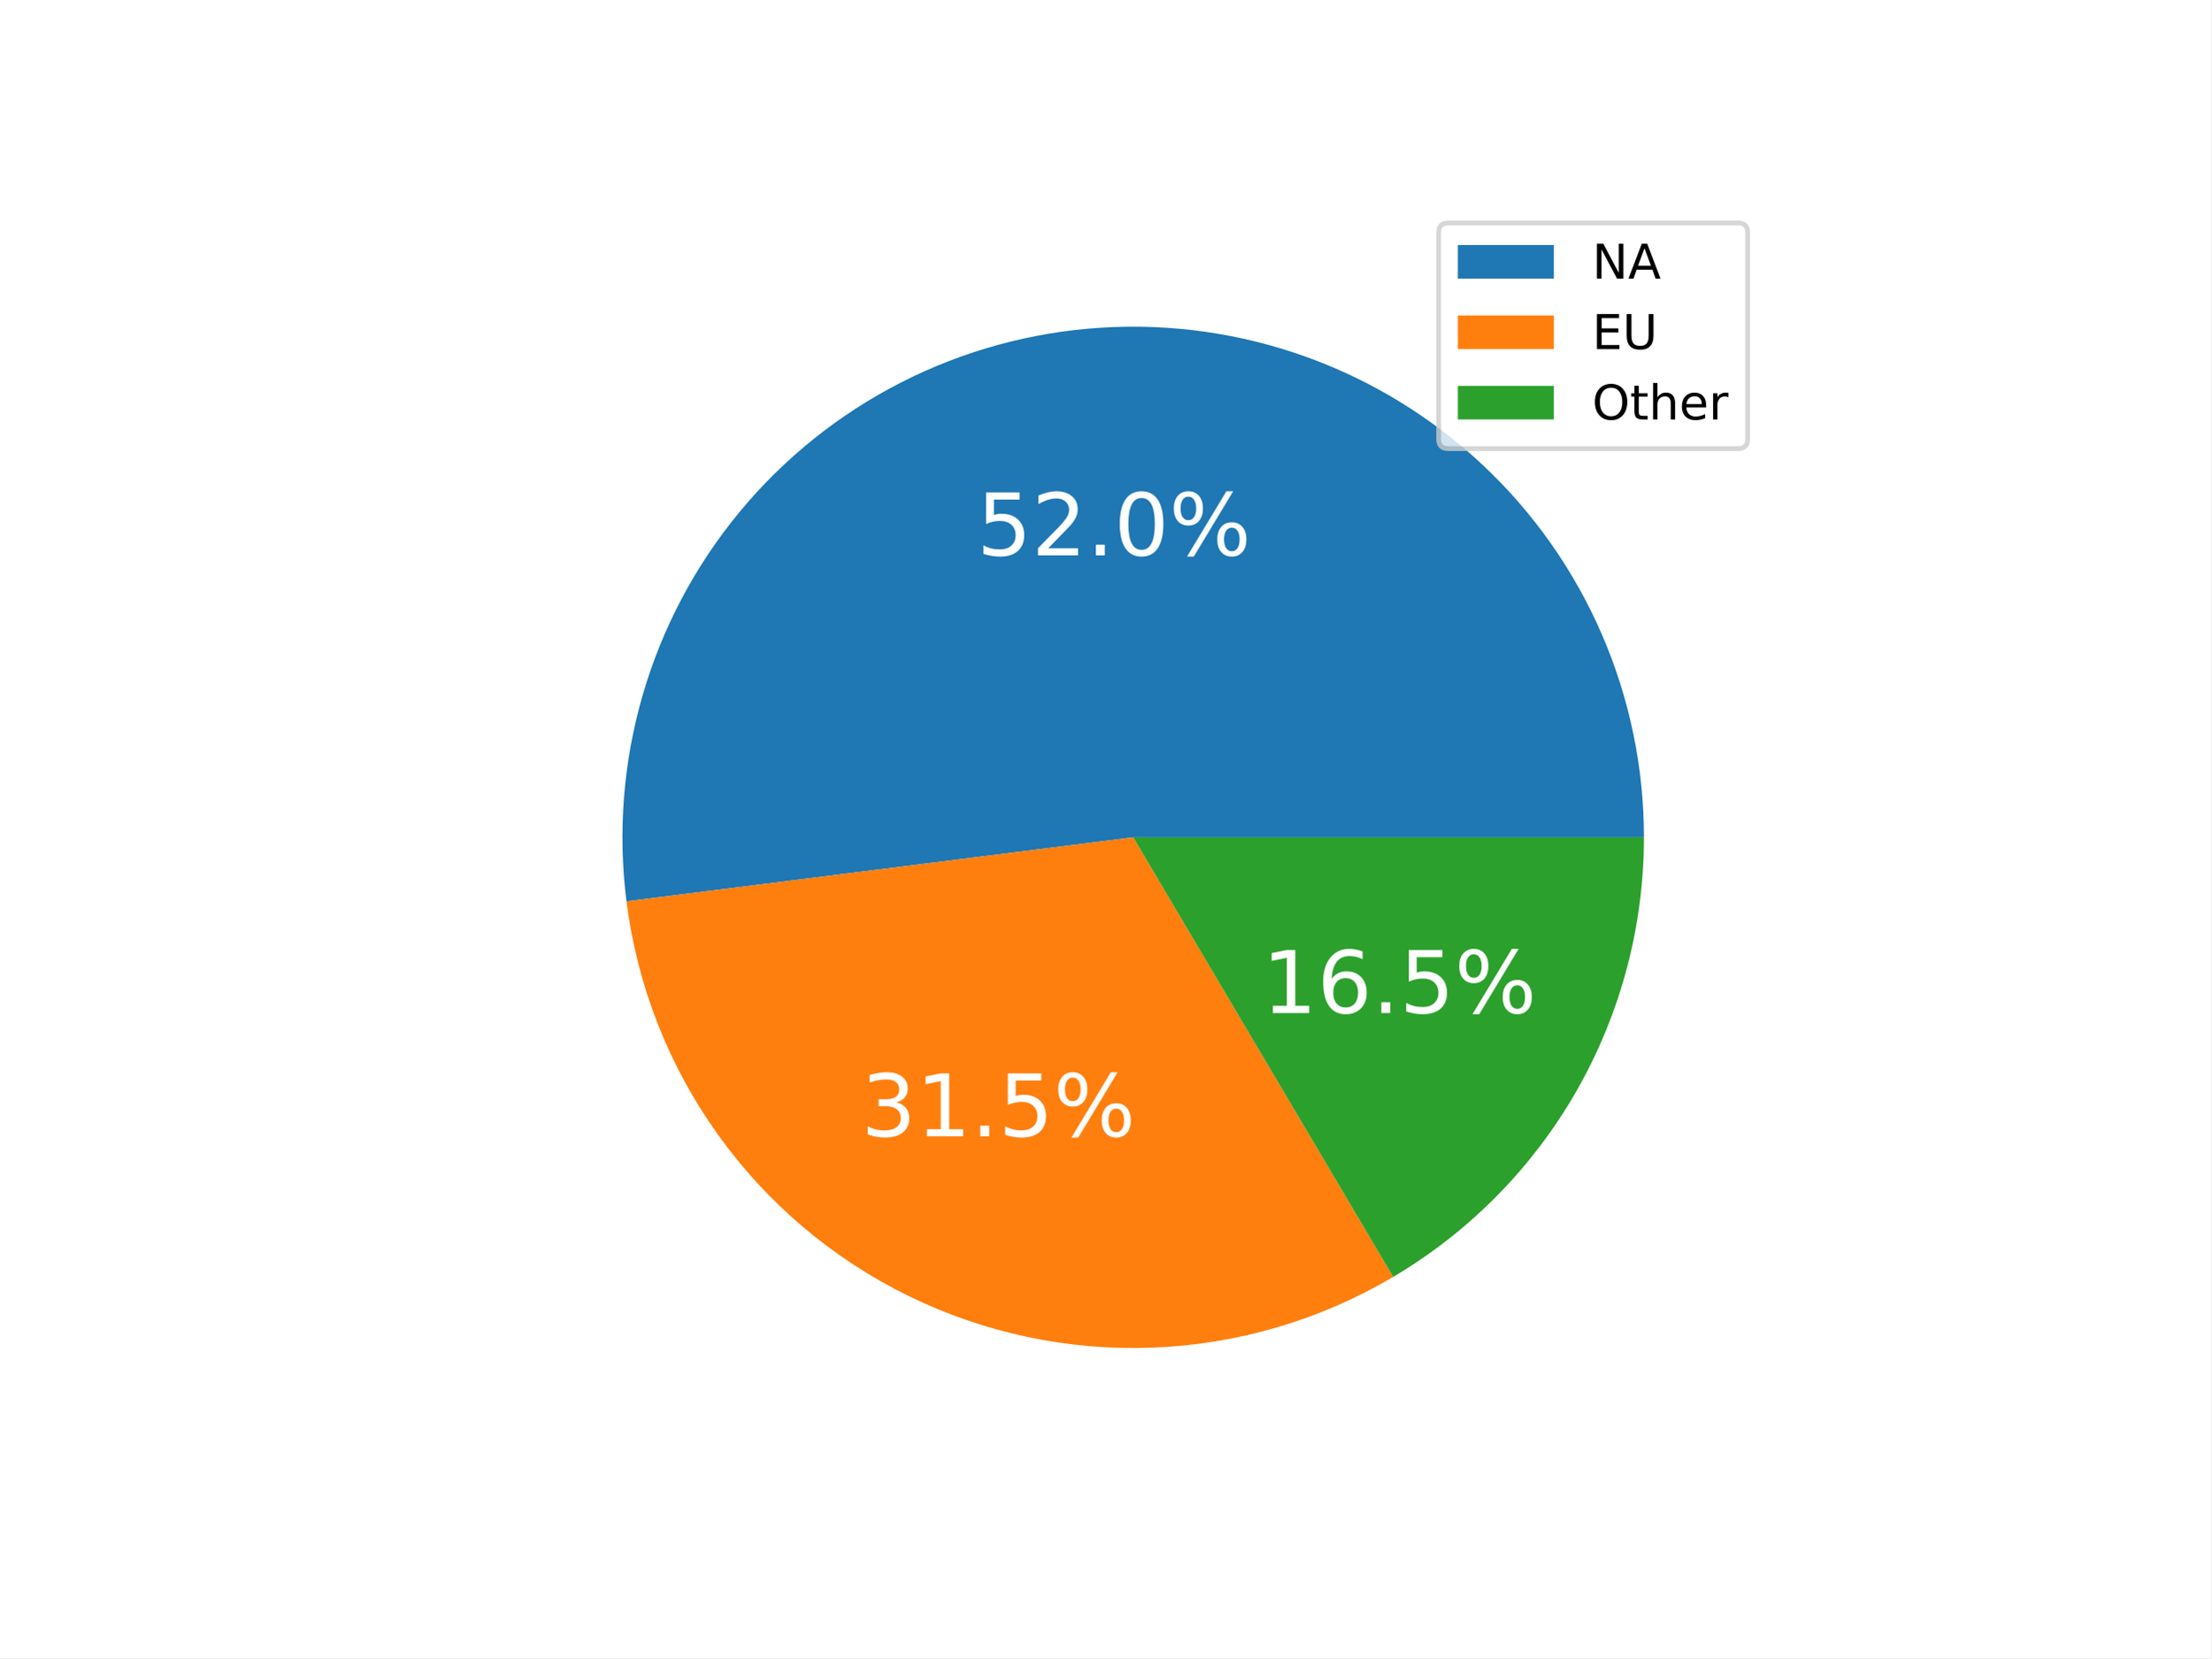
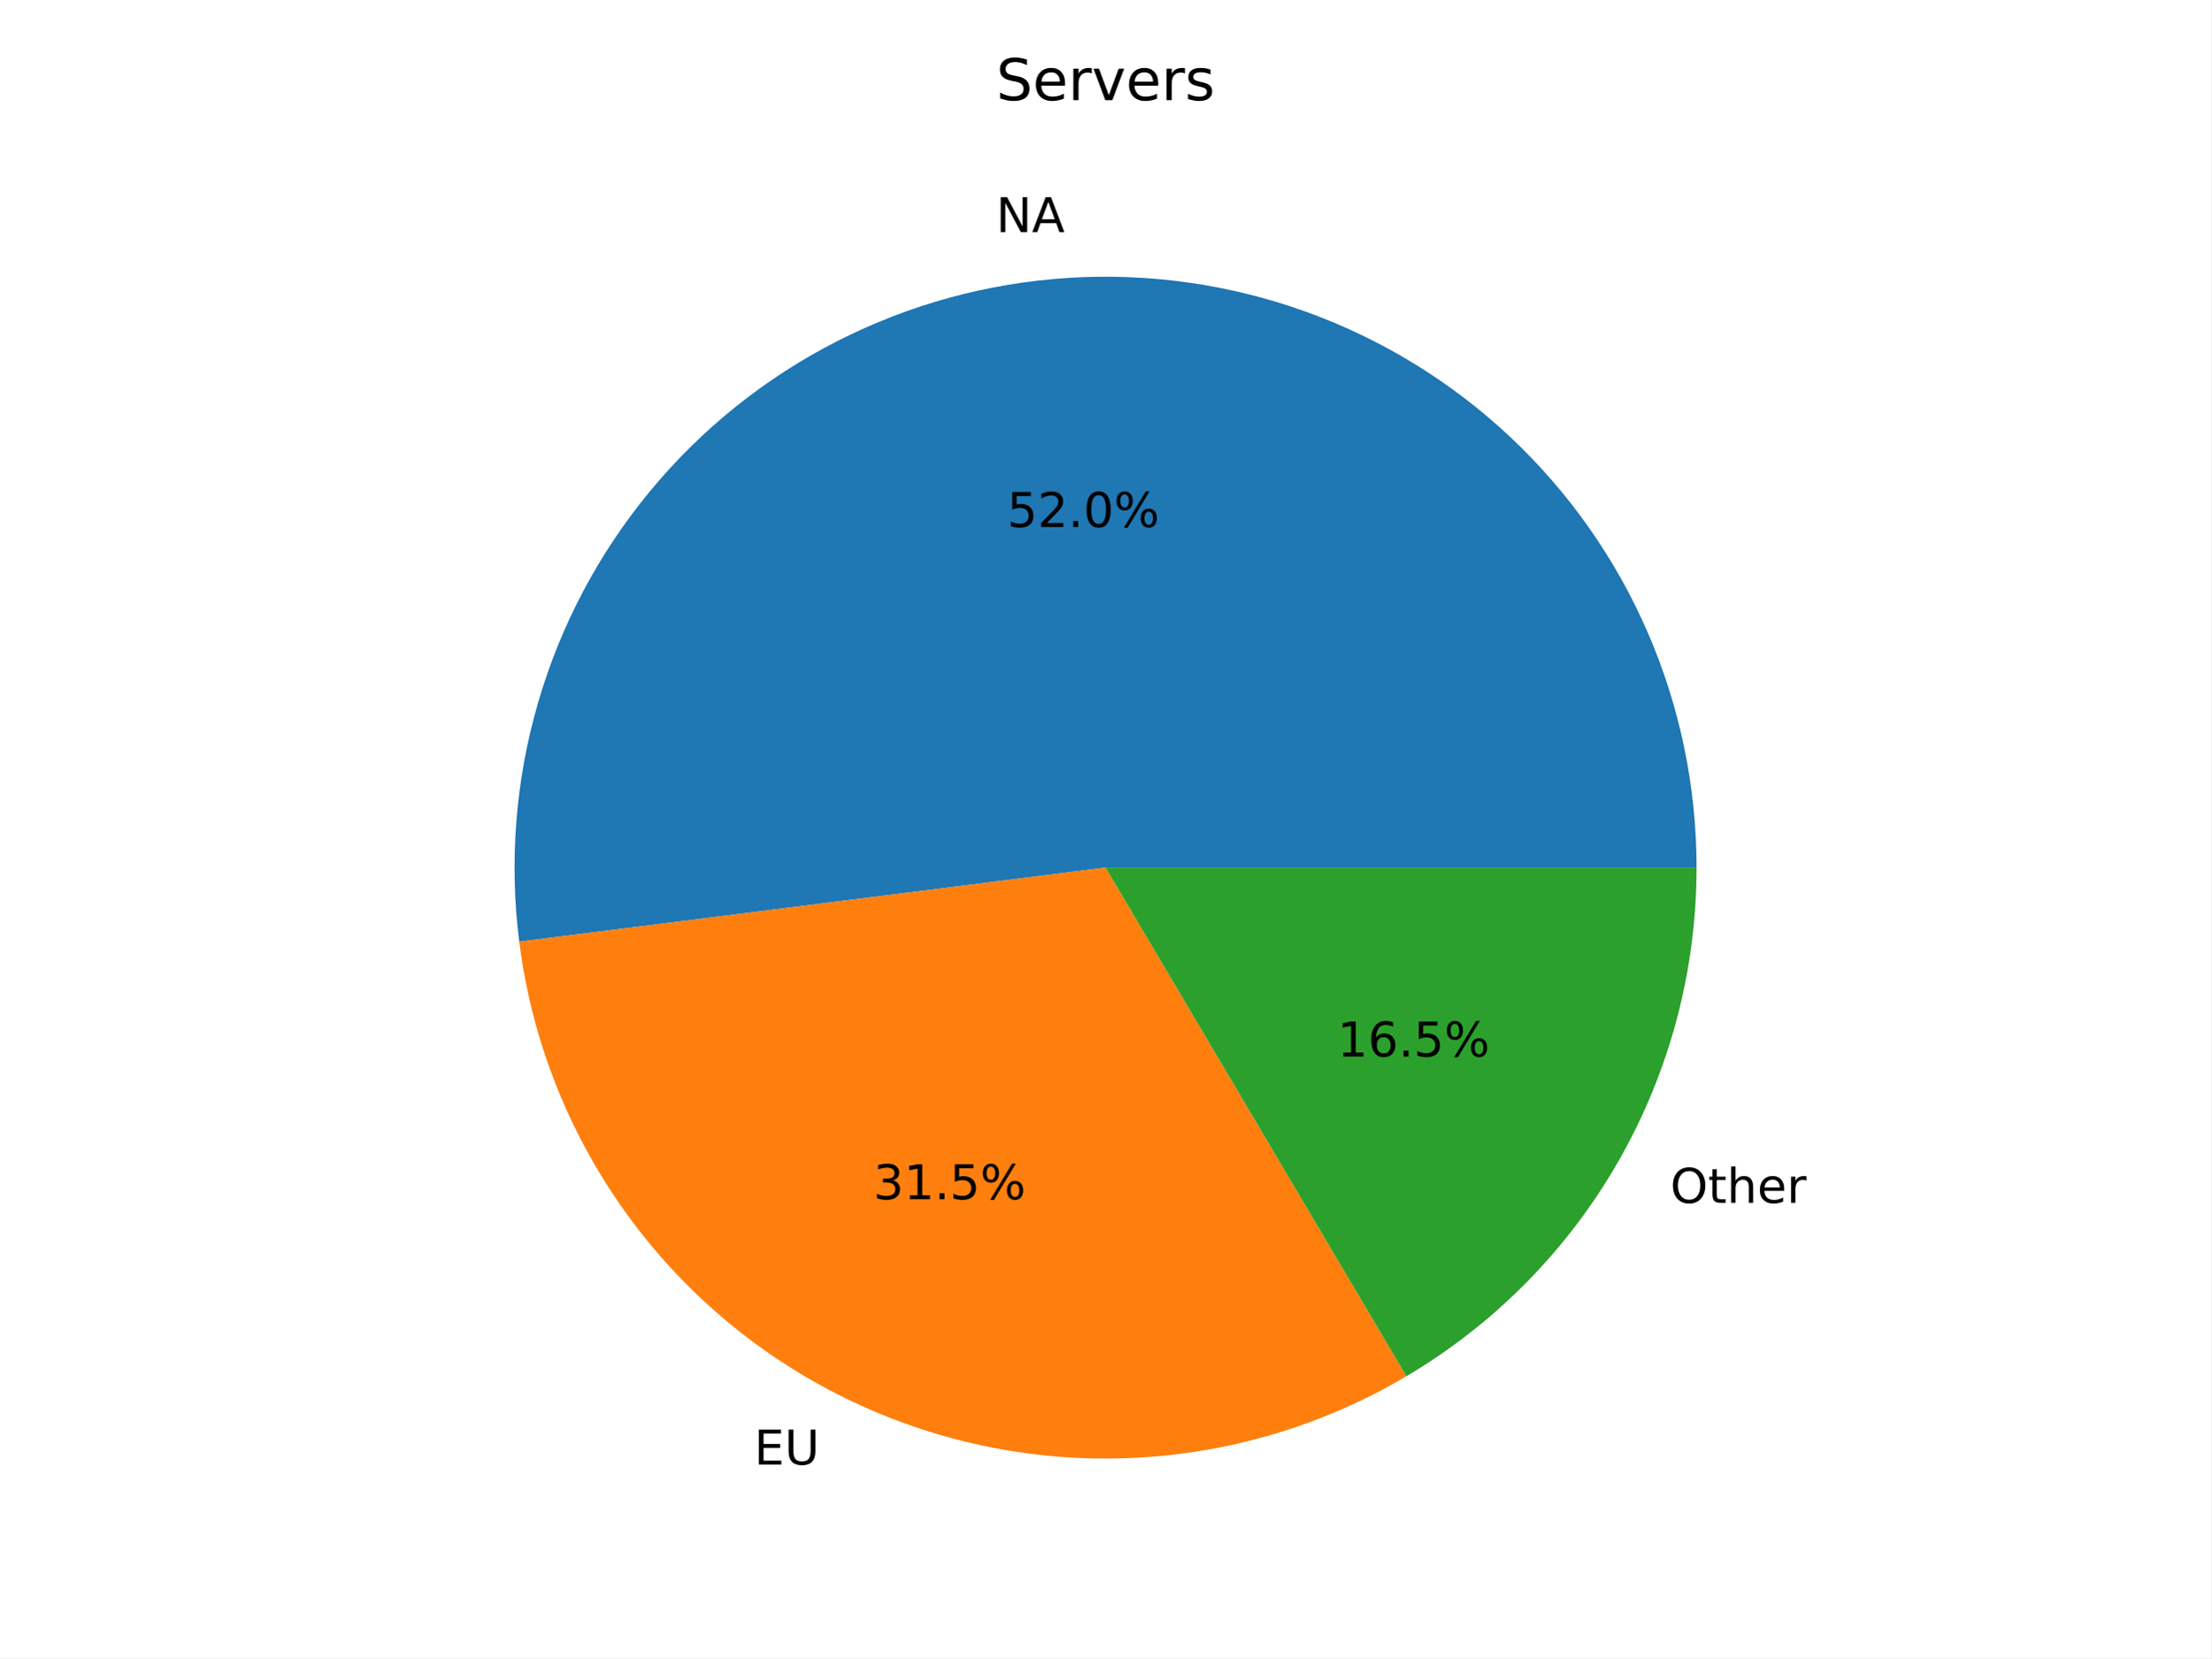
<svg xmlns="http://www.w3.org/2000/svg" xmlns:xlink="http://www.w3.org/1999/xlink" width="460.8pt" height="345.6pt" viewBox="0 0 460.8 345.6" version="1.1">
  <defs>
    <style type="text/css">*{stroke-linejoin: round; stroke-linecap: butt}</style>
  </defs>
  <g id="figure_1">
    <g id="patch_1">
      <path d="M 0 345.6  L 460.8 345.6  L 460.8 0  L 0 0  z " style="fill: #ffffff" />
    </g>
    <g id="axes_1">
      <g id="patch_2">
-         <path d="M 342.605 174.528  C 342.605 159.987 339.625 145.599 333.85 132.254  C 328.075 118.909 319.626 106.887 309.026 96.933  C 298.426 86.979 285.898 79.302 272.217 74.376  C 258.535 69.451 243.989 67.38 229.476 68.293  C 214.964 69.206 200.791 73.083 187.835 79.685  C 174.879 86.287 163.412 95.473 154.143 106.678  C 144.874 117.882 137.999 130.867 133.942 144.831  C 129.885 158.795 128.732 173.443 130.555 187.869  L 236.16 174.528  L 342.605 174.528  z " style="fill: #1f77b4" />
+         <path d="M 353.568 180.84  C 353.568 164.014 350.12 147.366 343.438 131.924  C 336.756 116.482 326.98 102.572 314.714 91.054  C 302.449 79.536 287.953 70.653 272.122 64.954  C 256.291 59.254 239.459 56.859 222.666 57.915  C 205.874 58.972 189.475 63.458 174.483 71.097  C 159.491 78.735 146.222 89.365 135.497 102.33  C 124.772 115.294 116.817 130.32 112.123 146.477  C 107.428 162.635 106.094 179.584 108.203 196.277  L 230.4 180.84  L 353.568 180.84  z " style="fill: #1f77b4" />
      </g>
      <g id="patch_3">
-         <path d="M 130.555 187.869  C 132.766 205.375 139.296 222.06 149.556 236.416  C 159.815 250.773 173.485 262.355 189.331 270.118  C 205.177 277.881 222.707 281.583 240.339 280.891  C 257.971 280.198 275.157 275.132 290.345 266.15  L 236.16 174.528  L 130.555 187.869  z " style="fill: #ff7f0e" />
+         <path d="M 108.203 196.277  C 110.762 216.534 118.318 235.84 130.189 252.451  C 142.061 269.063 157.878 282.466 176.214 291.448  C 194.549 300.431 214.834 304.715 235.236 303.913  C 255.637 303.111 275.523 297.249 293.098 286.856  L 230.4 180.84  L 108.203 196.277  z " style="fill: #ff7f0e" />
      </g>
      <g id="patch_4">
-         <path d="M 290.345 266.15  C 306.264 256.735 319.458 243.332 328.621 227.267  C 337.785 211.202 342.605 193.023 342.605 174.528  L 236.16 174.528  L 290.345 266.15  z " style="fill: #2ca02c" />
+         <path d="M 293.098 286.856  C 311.518 275.962 326.785 260.454 337.388 241.865  C 347.991 223.276 353.568 202.24 353.568 180.84  L 230.4 180.84  L 293.098 286.856  z " style="fill: #2ca02c" />
      </g>
      <g id="matplotlib.axis_1" />
      <g id="matplotlib.axis_2" />
      <g id="text_1">
-         <g style="fill: #ffffff" transform="translate(203.0285 62.63664) scale(0.18 -0.18)">
+         <g transform="translate(207.571 48.38192) scale(0.1 -0.1)">
          <defs>
            <path id="DejaVuSans-4e" d="M 628 4666  L 1478 4666  L 3547 763  L 3547 4666  L 4159 4666  L 4159 0  L 3309 0  L 1241 3903  L 1241 0  L 628 0  L 628 4666  z " transform="scale(0.015625)" />
            <path id="DejaVuSans-41" d="M 2188 4044  L 1331 1722  L 3047 1722  L 2188 4044  z M 1831 4666  L 2547 4666  L 4325 0  L 3669 0  L 3244 1197  L 1141 1197  L 716 0  L 50 0  L 1831 4666  z " transform="scale(0.015625)" />
          </defs>
          <use xlink:href="#DejaVuSans-4e" />
          <use xlink:href="#DejaVuSans-41" x="74.805" />
        </g>
      </g>
      <g id="text_2">
-         <g style="fill: #ffffff" transform="translate(203.5593 115.754) scale(0.18 -0.18)">
+         <g transform="translate(209.8761 109.8444) scale(0.1 -0.1)">
          <defs>
            <path id="DejaVuSans-35" d="M 691 4666  L 3169 4666  L 3169 4134  L 1269 4134  L 1269 2991  Q 1406 3038 1543 3061  Q 1681 3084 1819 3084  Q 2600 3084 3056 2656  Q 3513 2228 3513 1497  Q 3513 744 3044 326  Q 2575 -91 1722 -91  Q 1428 -91 1123 -41  Q 819 9 494 109  L 494 744  Q 775 591 1075 516  Q 1375 441 1709 441  Q 2250 441 2565 725  Q 2881 1009 2881 1497  Q 2881 1984 2565 2268  Q 2250 2553 1709 2553  Q 1456 2553 1204 2497  Q 953 2441 691 2322  L 691 4666  z " transform="scale(0.015625)" />
            <path id="DejaVuSans-32" d="M 1228 531  L 3431 531  L 3431 0  L 469 0  L 469 531  Q 828 903 1448 1529  Q 2069 2156 2228 2338  Q 2531 2678 2651 2914  Q 2772 3150 2772 3378  Q 2772 3750 2511 3984  Q 2250 4219 1831 4219  Q 1534 4219 1204 4116  Q 875 4013 500 3803  L 500 4441  Q 881 4594 1212 4672  Q 1544 4750 1819 4750  Q 2544 4750 2975 4387  Q 3406 4025 3406 3419  Q 3406 3131 3298 2873  Q 3191 2616 2906 2266  Q 2828 2175 2409 1742  Q 1991 1309 1228 531  z " transform="scale(0.015625)" />
            <path id="DejaVuSans-2e" d="M 684 794  L 1344 794  L 1344 0  L 684 0  L 684 794  z " transform="scale(0.015625)" />
            <path id="DejaVuSans-30" d="M 2034 4250  Q 1547 4250 1301 3770  Q 1056 3291 1056 2328  Q 1056 1369 1301 889  Q 1547 409 2034 409  Q 2525 409 2770 889  Q 3016 1369 3016 2328  Q 3016 3291 2770 3770  Q 2525 4250 2034 4250  z M 2034 4750  Q 2819 4750 3233 4129  Q 3647 3509 3647 2328  Q 3647 1150 3233 529  Q 2819 -91 2034 -91  Q 1250 -91 836 529  Q 422 1150 422 2328  Q 422 3509 836 4129  Q 1250 4750 2034 4750  z " transform="scale(0.015625)" />
            <path id="DejaVuSans-25" d="M 4653 2053  Q 4381 2053 4226 1822  Q 4072 1591 4072 1178  Q 4072 772 4226 539  Q 4381 306 4653 306  Q 4919 306 5073 539  Q 5228 772 5228 1178  Q 5228 1588 5073 1820  Q 4919 2053 4653 2053  z M 4653 2450  Q 5147 2450 5437 2106  Q 5728 1763 5728 1178  Q 5728 594 5436 251  Q 5144 -91 4653 -91  Q 4153 -91 3862 251  Q 3572 594 3572 1178  Q 3572 1766 3864 2108  Q 4156 2450 4653 2450  z M 1428 4353  Q 1159 4353 1004 4120  Q 850 3888 850 3481  Q 850 3069 1003 2837  Q 1156 2606 1428 2606  Q 1700 2606 1854 2837  Q 2009 3069 2009 3481  Q 2009 3884 1853 4118  Q 1697 4353 1428 4353  z M 4250 4750  L 4750 4750  L 1831 -91  L 1331 -91  L 4250 4750  z M 1428 4750  Q 1922 4750 2215 4408  Q 2509 4066 2509 3481  Q 2509 2891 2217 2550  Q 1925 2209 1428 2209  Q 931 2209 642 2551  Q 353 2894 353 3481  Q 353 4063 643 4406  Q 934 4750 1428 4750  z " transform="scale(0.015625)" />
          </defs>
          <use xlink:href="#DejaVuSans-35" />
          <use xlink:href="#DejaVuSans-32" x="63.623" />
          <use xlink:href="#DejaVuSans-2e" x="127.246" />
          <use xlink:href="#DejaVuSans-30" x="159.033" />
          <use xlink:href="#DejaVuSans-25" x="222.656" />
        </g>
      </g>
      <g id="text_3">
-         <g style="fill: #ffffff" transform="translate(160.1003 284.6443) scale(0.18 -0.18)">
+         <g transform="translate(157.1574 305.2685) scale(0.1 -0.1)">
          <defs>
            <path id="DejaVuSans-45" d="M 628 4666  L 3578 4666  L 3578 4134  L 1259 4134  L 1259 2753  L 3481 2753  L 3481 2222  L 1259 2222  L 1259 531  L 3634 531  L 3634 0  L 628 0  L 628 4666  z " transform="scale(0.015625)" />
            <path id="DejaVuSans-55" d="M 556 4666  L 1191 4666  L 1191 1831  Q 1191 1081 1462 751  Q 1734 422 2344 422  Q 2950 422 3222 751  Q 3494 1081 3494 1831  L 3494 4666  L 4128 4666  L 4128 1753  Q 4128 841 3676 375  Q 3225 -91 2344 -91  Q 1459 -91 1007 375  Q 556 841 556 1753  L 556 4666  z " transform="scale(0.015625)" />
          </defs>
          <use xlink:href="#DejaVuSans-45" />
          <use xlink:href="#DejaVuSans-55" x="63.184" />
        </g>
      </g>
      <g id="text_4">
-         <g style="fill: #ffffff" transform="translate(179.472 236.8491) scale(0.18 -0.18)">
+         <g transform="translate(182.0045 249.9643) scale(0.1 -0.1)">
          <defs>
            <path id="DejaVuSans-33" d="M 2597 2516  Q 3050 2419 3304 2112  Q 3559 1806 3559 1356  Q 3559 666 3084 287  Q 2609 -91 1734 -91  Q 1441 -91 1130 -33  Q 819 25 488 141  L 488 750  Q 750 597 1062 519  Q 1375 441 1716 441  Q 2309 441 2620 675  Q 2931 909 2931 1356  Q 2931 1769 2642 2001  Q 2353 2234 1838 2234  L 1294 2234  L 1294 2753  L 1863 2753  Q 2328 2753 2575 2939  Q 2822 3125 2822 3475  Q 2822 3834 2567 4026  Q 2313 4219 1838 4219  Q 1578 4219 1281 4162  Q 984 4106 628 3988  L 628 4550  Q 988 4650 1302 4700  Q 1616 4750 1894 4750  Q 2613 4750 3031 4423  Q 3450 4097 3450 3541  Q 3450 3153 3228 2886  Q 3006 2619 2597 2516  z " transform="scale(0.015625)" />
            <path id="DejaVuSans-31" d="M 794 531  L 1825 531  L 1825 4091  L 703 3866  L 703 4441  L 1819 4666  L 2450 4666  L 2450 531  L 3481 531  L 3481 0  L 794 0  L 794 531  z " transform="scale(0.015625)" />
          </defs>
          <use xlink:href="#DejaVuSans-33" />
          <use xlink:href="#DejaVuSans-31" x="63.623" />
          <use xlink:href="#DejaVuSans-2e" x="127.246" />
          <use xlink:href="#DejaVuSans-35" x="159.033" />
          <use xlink:href="#DejaVuSans-25" x="222.656" />
        </g>
      </g>
      <g id="text_5">
-         <g style="fill: #ffffff" transform="translate(337.8674 237.5078) scale(0.18 -0.18)">
+         <g transform="translate(348.0864 250.7265) scale(0.1 -0.1)">
          <defs>
            <path id="DejaVuSans-4f" d="M 2522 4238  Q 1834 4238 1429 3725  Q 1025 3213 1025 2328  Q 1025 1447 1429 934  Q 1834 422 2522 422  Q 3209 422 3611 934  Q 4013 1447 4013 2328  Q 4013 3213 3611 3725  Q 3209 4238 2522 4238  z M 2522 4750  Q 3503 4750 4090 4092  Q 4678 3434 4678 2328  Q 4678 1225 4090 567  Q 3503 -91 2522 -91  Q 1538 -91 948 565  Q 359 1222 359 2328  Q 359 3434 948 4092  Q 1538 4750 2522 4750  z " transform="scale(0.015625)" />
            <path id="DejaVuSans-74" d="M 1172 4494  L 1172 3500  L 2356 3500  L 2356 3053  L 1172 3053  L 1172 1153  Q 1172 725 1289 603  Q 1406 481 1766 481  L 2356 481  L 2356 0  L 1766 0  Q 1100 0 847 248  Q 594 497 594 1153  L 594 3053  L 172 3053  L 172 3500  L 594 3500  L 594 4494  L 1172 4494  z " transform="scale(0.015625)" />
            <path id="DejaVuSans-68" d="M 3513 2113  L 3513 0  L 2938 0  L 2938 2094  Q 2938 2591 2744 2837  Q 2550 3084 2163 3084  Q 1697 3084 1428 2787  Q 1159 2491 1159 1978  L 1159 0  L 581 0  L 581 4863  L 1159 4863  L 1159 2956  Q 1366 3272 1645 3428  Q 1925 3584 2291 3584  Q 2894 3584 3203 3211  Q 3513 2838 3513 2113  z " transform="scale(0.015625)" />
            <path id="DejaVuSans-65" d="M 3597 1894  L 3597 1613  L 953 1613  Q 991 1019 1311 708  Q 1631 397 2203 397  Q 2534 397 2845 478  Q 3156 559 3463 722  L 3463 178  Q 3153 47 2828 -22  Q 2503 -91 2169 -91  Q 1331 -91 842 396  Q 353 884 353 1716  Q 353 2575 817 3079  Q 1281 3584 2069 3584  Q 2775 3584 3186 3129  Q 3597 2675 3597 1894  z M 3022 2063  Q 3016 2534 2758 2815  Q 2500 3097 2075 3097  Q 1594 3097 1305 2825  Q 1016 2553 972 2059  L 3022 2063  z " transform="scale(0.015625)" />
            <path id="DejaVuSans-72" d="M 2631 2963  Q 2534 3019 2420 3045  Q 2306 3072 2169 3072  Q 1681 3072 1420 2755  Q 1159 2438 1159 1844  L 1159 0  L 581 0  L 581 3500  L 1159 3500  L 1159 2956  Q 1341 3275 1631 3429  Q 1922 3584 2338 3584  Q 2397 3584 2469 3576  Q 2541 3569 2628 3553  L 2631 2963  z " transform="scale(0.015625)" />
          </defs>
          <use xlink:href="#DejaVuSans-4f" />
          <use xlink:href="#DejaVuSans-74" x="78.711" />
          <use xlink:href="#DejaVuSans-68" x="117.92" />
          <use xlink:href="#DejaVuSans-65" x="181.299" />
          <use xlink:href="#DejaVuSans-72" x="242.822" />
        </g>
      </g>
      <g id="text_6">
-         <g style="fill: #ffffff" transform="translate(263.0463 211.1383) scale(0.18 -0.18)">
+         <g transform="translate(278.709 220.2142) scale(0.1 -0.1)">
          <defs>
            <path id="DejaVuSans-36" d="M 2113 2584  Q 1688 2584 1439 2293  Q 1191 2003 1191 1497  Q 1191 994 1439 701  Q 1688 409 2113 409  Q 2538 409 2786 701  Q 3034 994 3034 1497  Q 3034 2003 2786 2293  Q 2538 2584 2113 2584  z M 3366 4563  L 3366 3988  Q 3128 4100 2886 4159  Q 2644 4219 2406 4219  Q 1781 4219 1451 3797  Q 1122 3375 1075 2522  Q 1259 2794 1537 2939  Q 1816 3084 2150 3084  Q 2853 3084 3261 2657  Q 3669 2231 3669 1497  Q 3669 778 3244 343  Q 2819 -91 2113 -91  Q 1303 -91 875 529  Q 447 1150 447 2328  Q 447 3434 972 4092  Q 1497 4750 2381 4750  Q 2619 4750 2861 4703  Q 3103 4656 3366 4563  z " transform="scale(0.015625)" />
          </defs>
          <use xlink:href="#DejaVuSans-31" />
          <use xlink:href="#DejaVuSans-36" x="63.623" />
          <use xlink:href="#DejaVuSans-2e" x="127.246" />
          <use xlink:href="#DejaVuSans-35" x="159.033" />
          <use xlink:href="#DejaVuSans-25" x="222.656" />
        </g>
      </g>
-       <g id="legend_1">
-         <g id="patch_5">
-           <path d="M 301.822 93.506  L 362.216 93.506  Q 364.216 93.506 364.216 91.506  L 364.216 48.472  Q 364.216 46.472 362.216 46.472  L 301.822 46.472  Q 299.822 46.472 299.822 48.472  L 299.822 91.506  Q 299.822 93.506 301.822 93.506  z " style="fill: #ffffff; opacity: 0.8; stroke: #cccccc; stroke-linejoin: miter" />
-         </g>
-         <g id="patch_6">
-           <path d="M 303.822 58.07  L 323.822 58.07  L 323.822 51.07  L 303.822 51.07  z " style="fill: #1f77b4" />
-         </g>
-         <g id="text_7">
-           <g transform="translate(331.8222 58.07044) scale(0.1 -0.1)">
-             <use xlink:href="#DejaVuSans-4e" />
-             <use xlink:href="#DejaVuSans-41" x="74.805" />
-           </g>
-         </g>
-         <g id="patch_7">
-           <path d="M 303.822 72.749  L 323.822 72.749  L 323.822 65.749  L 303.822 65.749  z " style="fill: #ff7f0e" />
-         </g>
-         <g id="text_8">
-           <g transform="translate(331.8222 72.74856) scale(0.1 -0.1)">
-             <use xlink:href="#DejaVuSans-45" />
-             <use xlink:href="#DejaVuSans-55" x="63.184" />
-           </g>
-         </g>
-         <g id="patch_8">
-           <path d="M 303.822 87.427  L 323.822 87.427  L 323.822 80.427  L 303.822 80.427  z " style="fill: #2ca02c" />
-         </g>
-         <g id="text_9">
-           <g transform="translate(331.8222 87.42669) scale(0.1 -0.1)">
-             <use xlink:href="#DejaVuSans-4f" />
-             <use xlink:href="#DejaVuSans-74" x="78.711" />
-             <use xlink:href="#DejaVuSans-68" x="117.92" />
-             <use xlink:href="#DejaVuSans-65" x="181.299" />
-             <use xlink:href="#DejaVuSans-72" x="242.822" />
-           </g>
+       <g id="text_7">
+         <g transform="translate(207.5972 20.88) scale(0.12 -0.12)">
+           <defs>
+             <path id="DejaVuSans-53" d="M 3425 4513  L 3425 3897  Q 3066 4069 2747 4153  Q 2428 4238 2131 4238  Q 1616 4238 1336 4038  Q 1056 3838 1056 3469  Q 1056 3159 1242 3001  Q 1428 2844 1947 2747  L 2328 2669  Q 3034 2534 3370 2195  Q 3706 1856 3706 1288  Q 3706 609 3251 259  Q 2797 -91 1919 -91  Q 1588 -91 1214 -16  Q 841 59 441 206  L 441 856  Q 825 641 1194 531  Q 1563 422 1919 422  Q 2459 422 2753 634  Q 3047 847 3047 1241  Q 3047 1584 2836 1778  Q 2625 1972 2144 2069  L 1759 2144  Q 1053 2284 737 2584  Q 422 2884 422 3419  Q 422 4038 858 4394  Q 1294 4750 2059 4750  Q 2388 4750 2728 4690  Q 3069 4631 3425 4513  z " transform="scale(0.015625)" />
+             <path id="DejaVuSans-76" d="M 191 3500  L 800 3500  L 1894 563  L 2988 3500  L 3597 3500  L 2284 0  L 1503 0  L 191 3500  z " transform="scale(0.015625)" />
+             <path id="DejaVuSans-73" d="M 2834 3397  L 2834 2853  Q 2591 2978 2328 3040  Q 2066 3103 1784 3103  Q 1356 3103 1142 2972  Q 928 2841 928 2578  Q 928 2378 1081 2264  Q 1234 2150 1697 2047  L 1894 2003  Q 2506 1872 2764 1633  Q 3022 1394 3022 966  Q 3022 478 2636 193  Q 2250 -91 1575 -91  Q 1294 -91 989 -36  Q 684 19 347 128  L 347 722  Q 666 556 975 473  Q 1284 391 1588 391  Q 1994 391 2212 530  Q 2431 669 2431 922  Q 2431 1156 2273 1281  Q 2116 1406 1581 1522  L 1381 1569  Q 847 1681 609 1914  Q 372 2147 372 2553  Q 372 3047 722 3315  Q 1072 3584 1716 3584  Q 2034 3584 2315 3537  Q 2597 3491 2834 3397  z " transform="scale(0.015625)" />
+           </defs>
+           <use xlink:href="#DejaVuSans-53" />
+           <use xlink:href="#DejaVuSans-65" x="63.477" />
+           <use xlink:href="#DejaVuSans-72" x="125" />
+           <use xlink:href="#DejaVuSans-76" x="166.113" />
+           <use xlink:href="#DejaVuSans-65" x="225.293" />
+           <use xlink:href="#DejaVuSans-72" x="286.816" />
+           <use xlink:href="#DejaVuSans-73" x="327.93" />
        </g>
      </g>
    </g>
  </g>
</svg>
